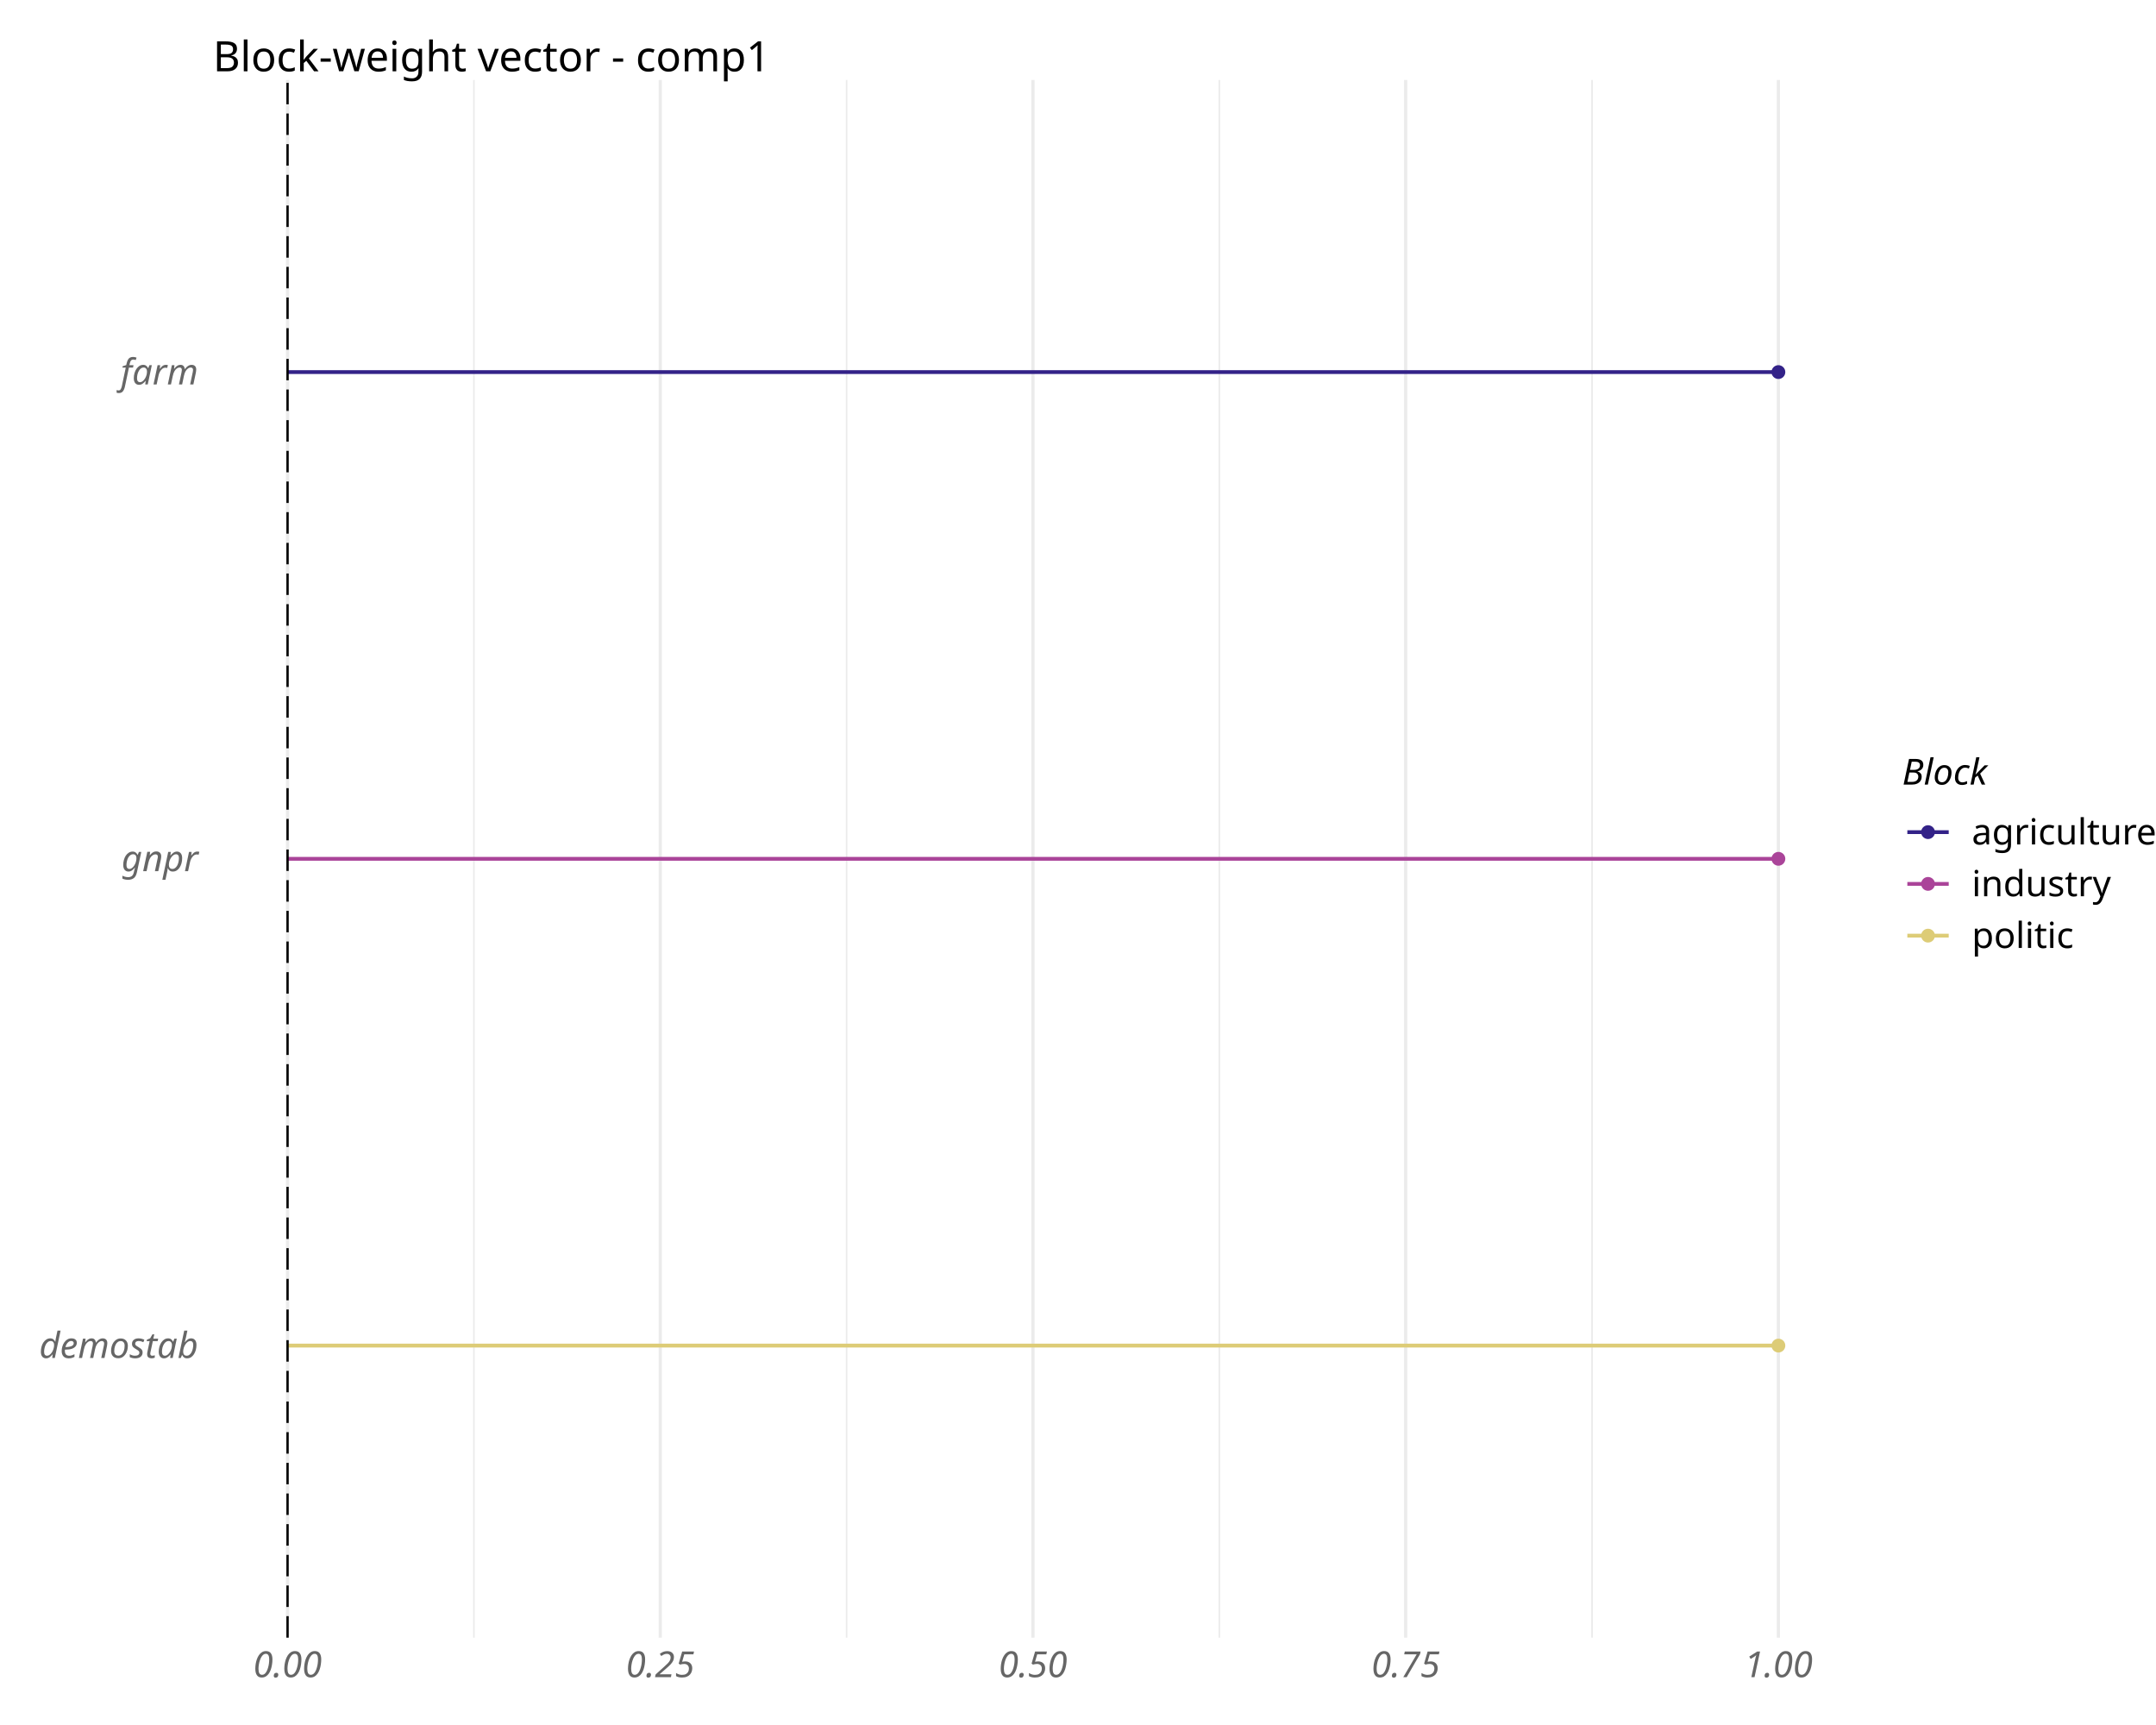
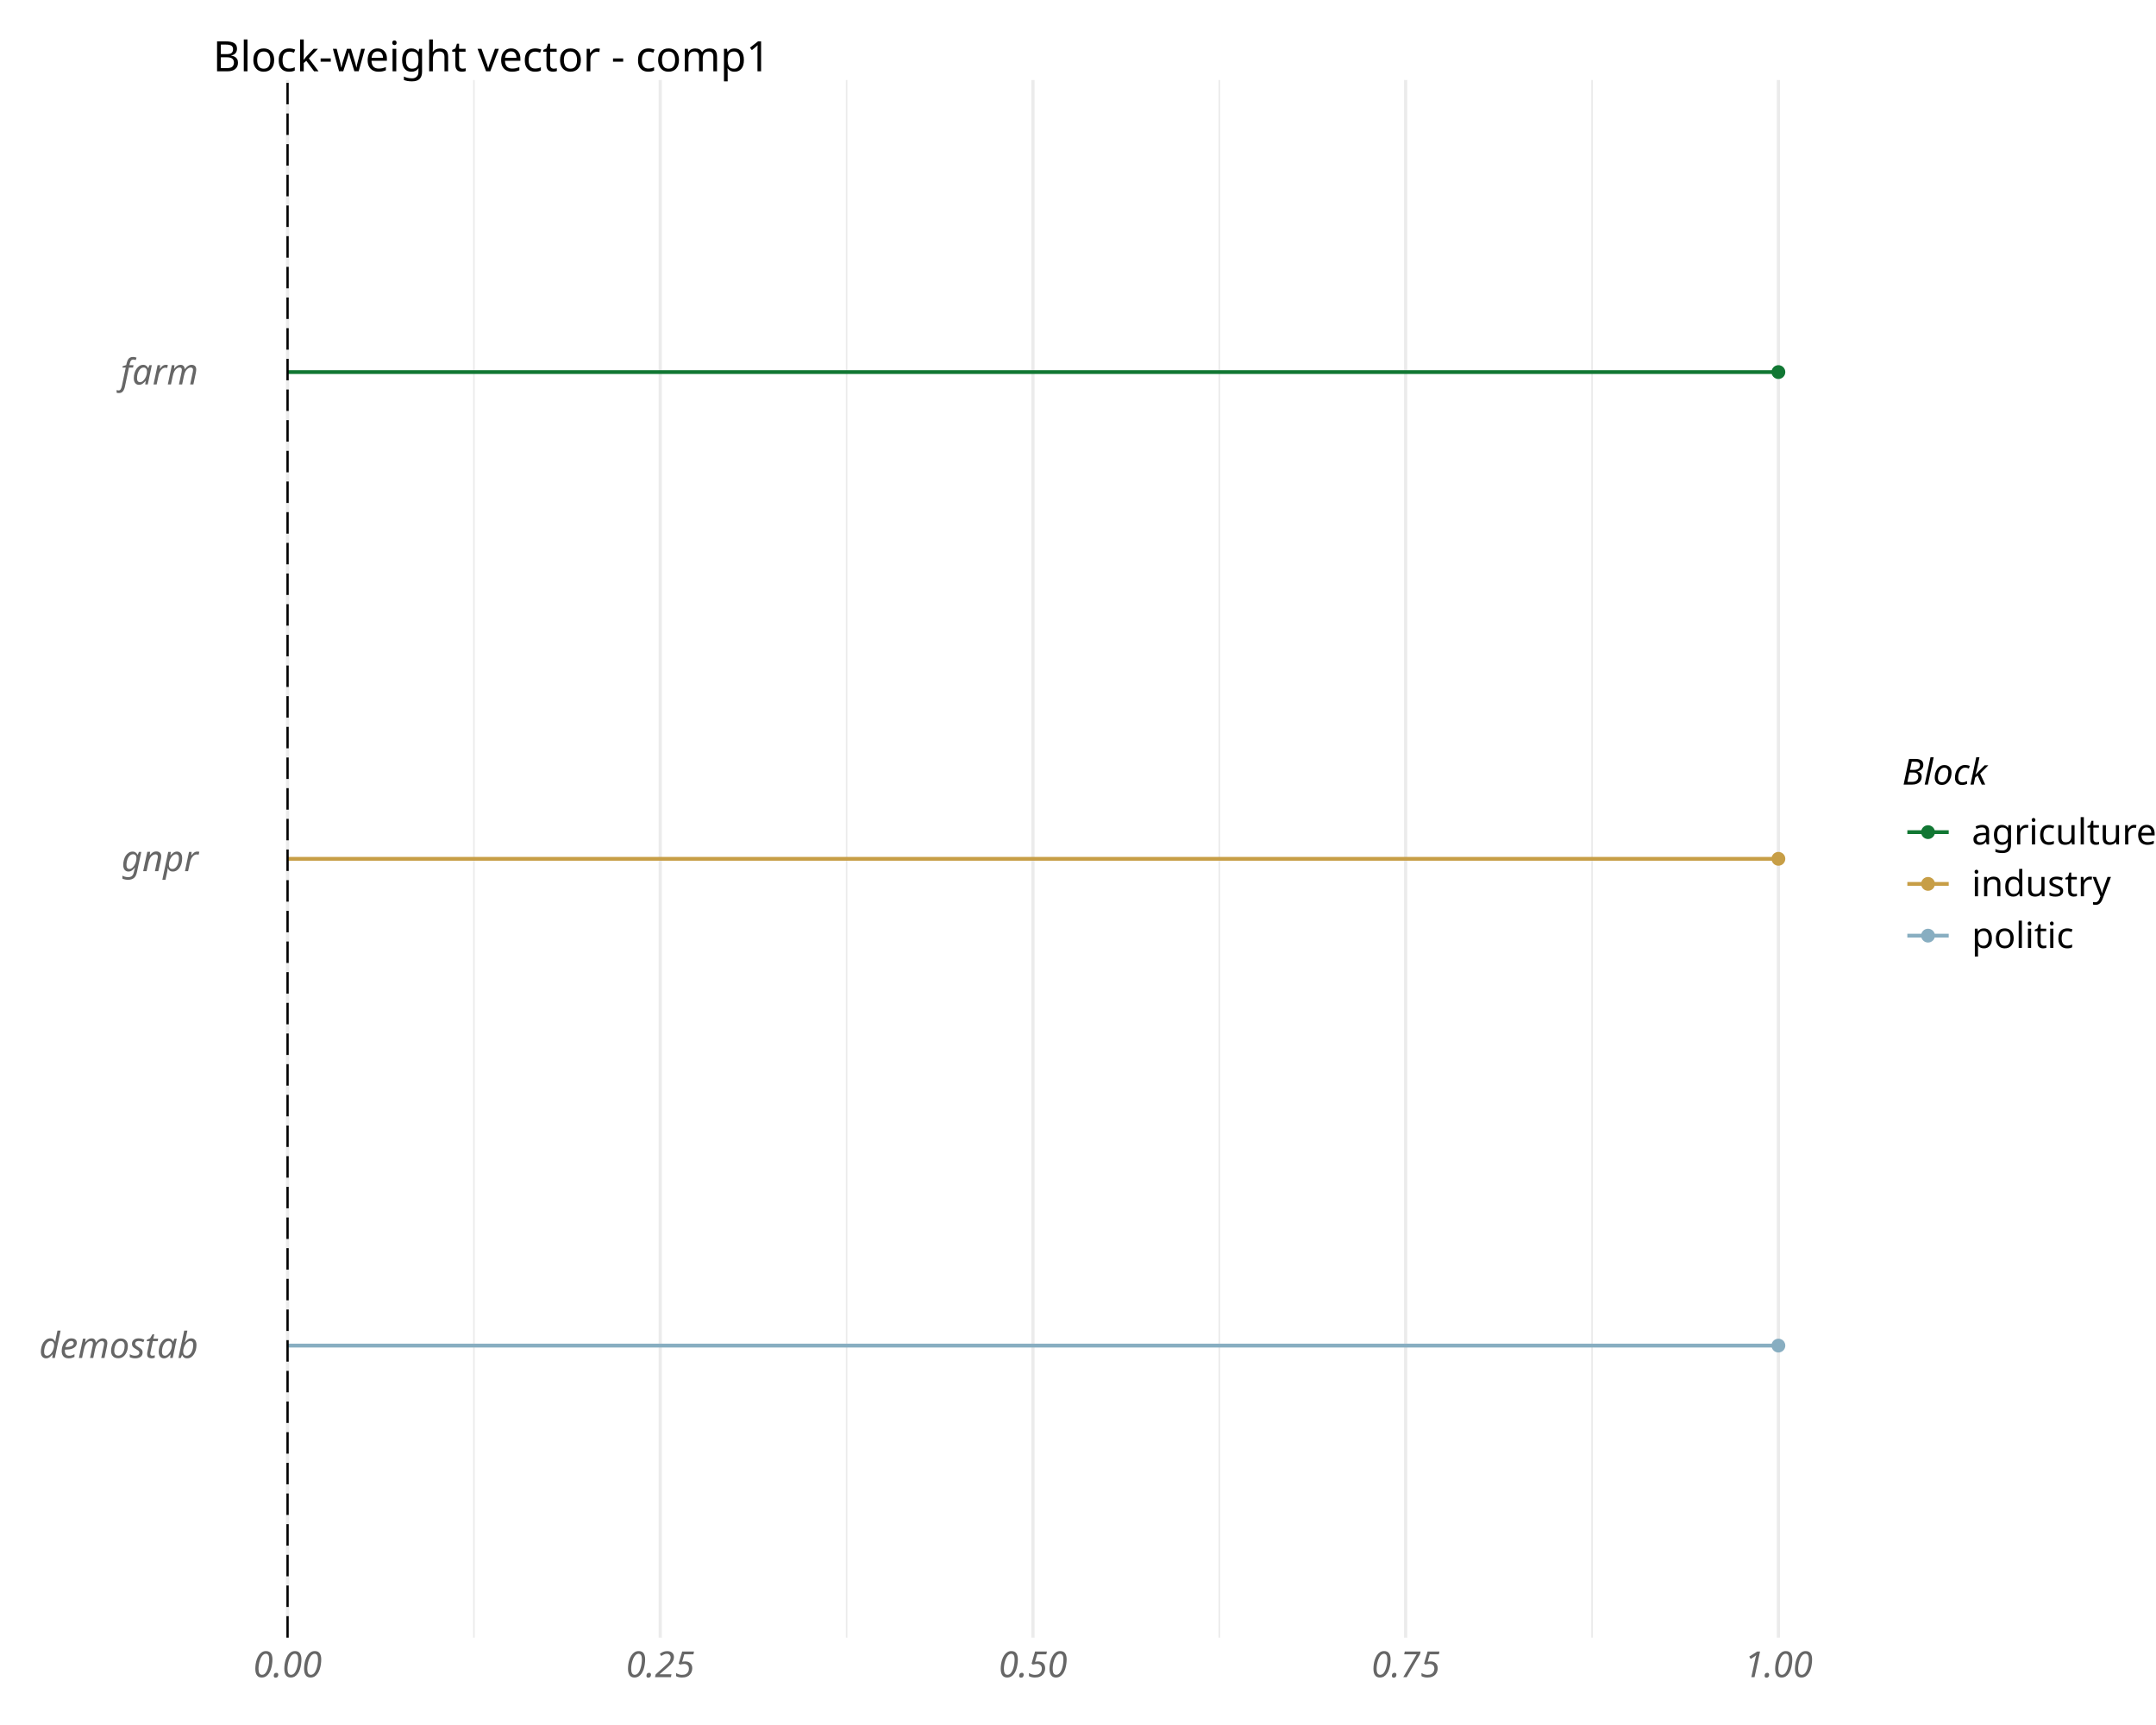
<svg xmlns="http://www.w3.org/2000/svg" class="svglite" data-engine-version="2.0" width="720.00pt" height="576.00pt" viewBox="0 0 720.00 576.00">
  <defs>
    <style type="text/css">
    .svglite line, .svglite polyline, .svglite polygon, .svglite path, .svglite rect, .svglite circle {
      fill: none;
      stroke: #000000;
      stroke-linecap: round;
      stroke-linejoin: round;
      stroke-miterlimit: 10.00;
    }
  </style>
  </defs>
  <rect width="100%" height="100%" style="stroke: none; fill: #FFFFFF;" />
  <defs>
    <clipPath id="cpMC4wMHw3MjAuMDB8MC4wMHw1NzYuMDA=">
      <rect x="0.00" y="0.00" width="720.00" height="576.00" />
    </clipPath>
  </defs>
  <g clip-path="url(#cpMC4wMHw3MjAuMDB8MC4wMHw1NzYuMDA=)">
</g>
  <defs>
    <clipPath id="cpNzEuMTN8NjE4Ljc5fDI2LjcxfDU0Ni44Mw==">
      <rect x="71.13" y="26.71" width="547.66" height="520.12" />
    </clipPath>
  </defs>
  <g clip-path="url(#cpNzEuMTN8NjE4Ljc5fDI2LjcxfDU0Ni44Mw==)">
    <polyline points="158.26,546.83 158.26,26.71 " style="stroke-width: 0.53; stroke: #EBEBEB; stroke-linecap: butt;" />
    <polyline points="282.73,546.83 282.73,26.71 " style="stroke-width: 0.53; stroke: #EBEBEB; stroke-linecap: butt;" />
    <polyline points="407.20,546.83 407.20,26.71 " style="stroke-width: 0.53; stroke: #EBEBEB; stroke-linecap: butt;" />
    <polyline points="531.67,546.83 531.67,26.71 " style="stroke-width: 0.53; stroke: #EBEBEB; stroke-linecap: butt;" />
    <polyline points="96.03,546.83 96.03,26.71 " style="stroke-width: 1.07; stroke: #EBEBEB; stroke-linecap: butt;" />
    <polyline points="220.49,546.83 220.49,26.71 " style="stroke-width: 1.07; stroke: #EBEBEB; stroke-linecap: butt;" />
    <polyline points="344.96,546.83 344.96,26.71 " style="stroke-width: 1.07; stroke: #EBEBEB; stroke-linecap: butt;" />
    <polyline points="469.43,546.83 469.43,26.71 " style="stroke-width: 1.07; stroke: #EBEBEB; stroke-linecap: butt;" />
    <polyline points="593.90,546.83 593.90,26.71 " style="stroke-width: 1.07; stroke: #EBEBEB; stroke-linecap: butt;" />
-     <circle cx="593.90" cy="124.24" r="1.95" style="stroke-width: 0.71; stroke: #332288; fill: #332288;" />
-     <circle cx="593.90" cy="286.77" r="1.95" style="stroke-width: 0.71; stroke: #AA4499; fill: #AA4499;" />
-     <circle cx="593.90" cy="449.31" r="1.95" style="stroke-width: 0.71; stroke: #DDCC77; fill: #DDCC77;" />
-     <polyline points="593.90,124.24 593.90,124.24 " style="stroke-width: 1.28; stroke: #332288; stroke-linecap: butt;" />
-     <polyline points="593.90,124.24 96.03,124.24 " style="stroke-width: 1.28; stroke: #332288; stroke-linecap: butt;" />
-     <polyline points="96.03,124.24 96.03,124.24 " style="stroke-width: 1.28; stroke: #332288; stroke-linecap: butt;" />
-     <polyline points="593.90,286.77 593.90,286.77 " style="stroke-width: 1.28; stroke: #AA4499; stroke-linecap: butt;" />
-     <polyline points="593.90,286.77 96.03,286.77 " style="stroke-width: 1.28; stroke: #AA4499; stroke-linecap: butt;" />
-     <polyline points="96.03,286.77 96.03,286.77 " style="stroke-width: 1.28; stroke: #AA4499; stroke-linecap: butt;" />
-     <polyline points="593.90,449.31 593.90,449.31 " style="stroke-width: 1.28; stroke: #DDCC77; stroke-linecap: butt;" />
-     <polyline points="593.90,449.31 96.03,449.31 " style="stroke-width: 1.28; stroke: #DDCC77; stroke-linecap: butt;" />
-     <polyline points="96.03,449.31 96.03,449.31 " style="stroke-width: 1.28; stroke: #DDCC77; stroke-linecap: butt;" />
+     <circle cx="593.90" cy="124.24" r="1.95" style="stroke-width: 0.71; stroke: #117733; fill: #117733;" />
+     <circle cx="593.90" cy="286.77" r="1.95" style="stroke-width: 0.71; stroke: #C79E46; fill: #C79E46;" />
+     <circle cx="593.90" cy="449.31" r="1.95" style="stroke-width: 0.71; stroke: #88AEC1; fill: #88AEC1;" />
+     <polyline points="593.90,124.24 593.90,124.24 " style="stroke-width: 1.28; stroke: #117733; stroke-linecap: butt;" />
+     <polyline points="593.90,124.24 96.03,124.24 " style="stroke-width: 1.28; stroke: #117733; stroke-linecap: butt;" />
+     <polyline points="96.03,124.24 96.03,124.24 " style="stroke-width: 1.28; stroke: #117733; stroke-linecap: butt;" />
+     <polyline points="593.90,286.77 593.90,286.77 " style="stroke-width: 1.28; stroke: #C79E46; stroke-linecap: butt;" />
+     <polyline points="593.90,286.77 96.03,286.77 " style="stroke-width: 1.28; stroke: #C79E46; stroke-linecap: butt;" />
+     <polyline points="96.03,286.77 96.03,286.77 " style="stroke-width: 1.28; stroke: #C79E46; stroke-linecap: butt;" />
+     <polyline points="593.90,449.31 593.90,449.31 " style="stroke-width: 1.28; stroke: #88AEC1; stroke-linecap: butt;" />
+     <polyline points="593.90,449.31 96.03,449.31 " style="stroke-width: 1.28; stroke: #88AEC1; stroke-linecap: butt;" />
+     <polyline points="96.03,449.31 96.03,449.31 " style="stroke-width: 1.28; stroke: #88AEC1; stroke-linecap: butt;" />
    <line x1="96.03" y1="546.83" x2="96.03" y2="26.71" style="stroke-width: 0.77; stroke-dasharray: 7.17,3.07; stroke-linecap: butt;" />
  </g>
  <g clip-path="url(#cpMC4wMHw3MjAuMDB8MC4wMHw1NzYuMDA=)">
    <text x="66.20" y="453.44" text-anchor="end" style="font-size: 12.00px; font-style: italic; fill: #666666; font-family: sans;" textLength="52.71px" lengthAdjust="spacingAndGlyphs">demostab</text>
    <text x="66.20" y="290.90" text-anchor="end" style="font-size: 12.00px; font-style: italic; fill: #666666; font-family: sans;" textLength="24.02px" lengthAdjust="spacingAndGlyphs">gnpr</text>
    <text x="66.20" y="128.37" text-anchor="end" style="font-size: 12.00px; font-style: italic; fill: #666666; font-family: sans;" textLength="24.00px" lengthAdjust="spacingAndGlyphs">farm</text>
    <text x="96.03" y="560.02" text-anchor="middle" style="font-size: 12.00px; font-style: italic; fill: #666666; font-family: sans;" textLength="23.36px" lengthAdjust="spacingAndGlyphs">0.00</text>
    <text x="220.49" y="560.02" text-anchor="middle" style="font-size: 12.00px; font-style: italic; fill: #666666; font-family: sans;" textLength="23.36px" lengthAdjust="spacingAndGlyphs">0.25</text>
    <text x="344.96" y="560.02" text-anchor="middle" style="font-size: 12.00px; font-style: italic; fill: #666666; font-family: sans;" textLength="23.36px" lengthAdjust="spacingAndGlyphs">0.50</text>
    <text x="469.43" y="560.02" text-anchor="middle" style="font-size: 12.00px; font-style: italic; fill: #666666; font-family: sans;" textLength="23.36px" lengthAdjust="spacingAndGlyphs">0.75</text>
    <text x="593.90" y="560.02" text-anchor="middle" style="font-size: 12.00px; font-style: italic; fill: #666666; font-family: sans;" textLength="23.36px" lengthAdjust="spacingAndGlyphs">1.00</text>
    <text x="635.23" y="261.99" style="font-size: 12.00px; font-style: italic; font-family: sans;" textLength="29.35px" lengthAdjust="spacingAndGlyphs">Block</text>
-     <circle cx="643.87" cy="277.86" r="1.95" style="stroke-width: 0.71; stroke: #332288; fill: #332288;" />
-     <line x1="636.96" y1="277.86" x2="650.78" y2="277.86" style="stroke-width: 1.28; stroke: #332288; stroke-linecap: butt;" />
-     <circle cx="643.87" cy="295.14" r="1.95" style="stroke-width: 0.71; stroke: #AA4499; fill: #AA4499;" />
-     <line x1="636.96" y1="295.14" x2="650.78" y2="295.14" style="stroke-width: 1.28; stroke: #AA4499; stroke-linecap: butt;" />
-     <circle cx="643.87" cy="312.42" r="1.95" style="stroke-width: 0.71; stroke: #DDCC77; fill: #DDCC77;" />
-     <line x1="636.96" y1="312.42" x2="650.78" y2="312.42" style="stroke-width: 1.28; stroke: #DDCC77; stroke-linecap: butt;" />
+     <circle cx="643.87" cy="277.86" r="1.95" style="stroke-width: 0.71; stroke: #117733; fill: #117733;" />
+     <line x1="636.96" y1="277.86" x2="650.78" y2="277.86" style="stroke-width: 1.28; stroke: #117733; stroke-linecap: butt;" />
+     <circle cx="643.87" cy="295.14" r="1.95" style="stroke-width: 0.71; stroke: #C79E46; fill: #C79E46;" />
+     <line x1="636.96" y1="295.14" x2="650.78" y2="295.14" style="stroke-width: 1.28; stroke: #C79E46; stroke-linecap: butt;" />
+     <circle cx="643.87" cy="312.42" r="1.95" style="stroke-width: 0.71; stroke: #88AEC1; fill: #88AEC1;" />
+     <line x1="636.96" y1="312.42" x2="650.78" y2="312.42" style="stroke-width: 1.28; stroke: #88AEC1; stroke-linecap: butt;" />
    <text x="658.49" y="281.98" style="font-size: 12.00px; font-family: sans;" textLength="56.03px" lengthAdjust="spacingAndGlyphs">agriculture</text>
    <text x="658.49" y="299.26" style="font-size: 12.00px; font-family: sans;" textLength="42.03px" lengthAdjust="spacingAndGlyphs">industry</text>
    <text x="658.49" y="316.54" style="font-size: 12.00px; font-family: sans;" textLength="30.68px" lengthAdjust="spacingAndGlyphs">politic</text>
    <text x="71.13" y="23.81" style="font-size: 14.00px; font-family: sans;" textLength="175.88px" lengthAdjust="spacingAndGlyphs">Block-weight vector - comp1</text>
  </g>
</svg>
